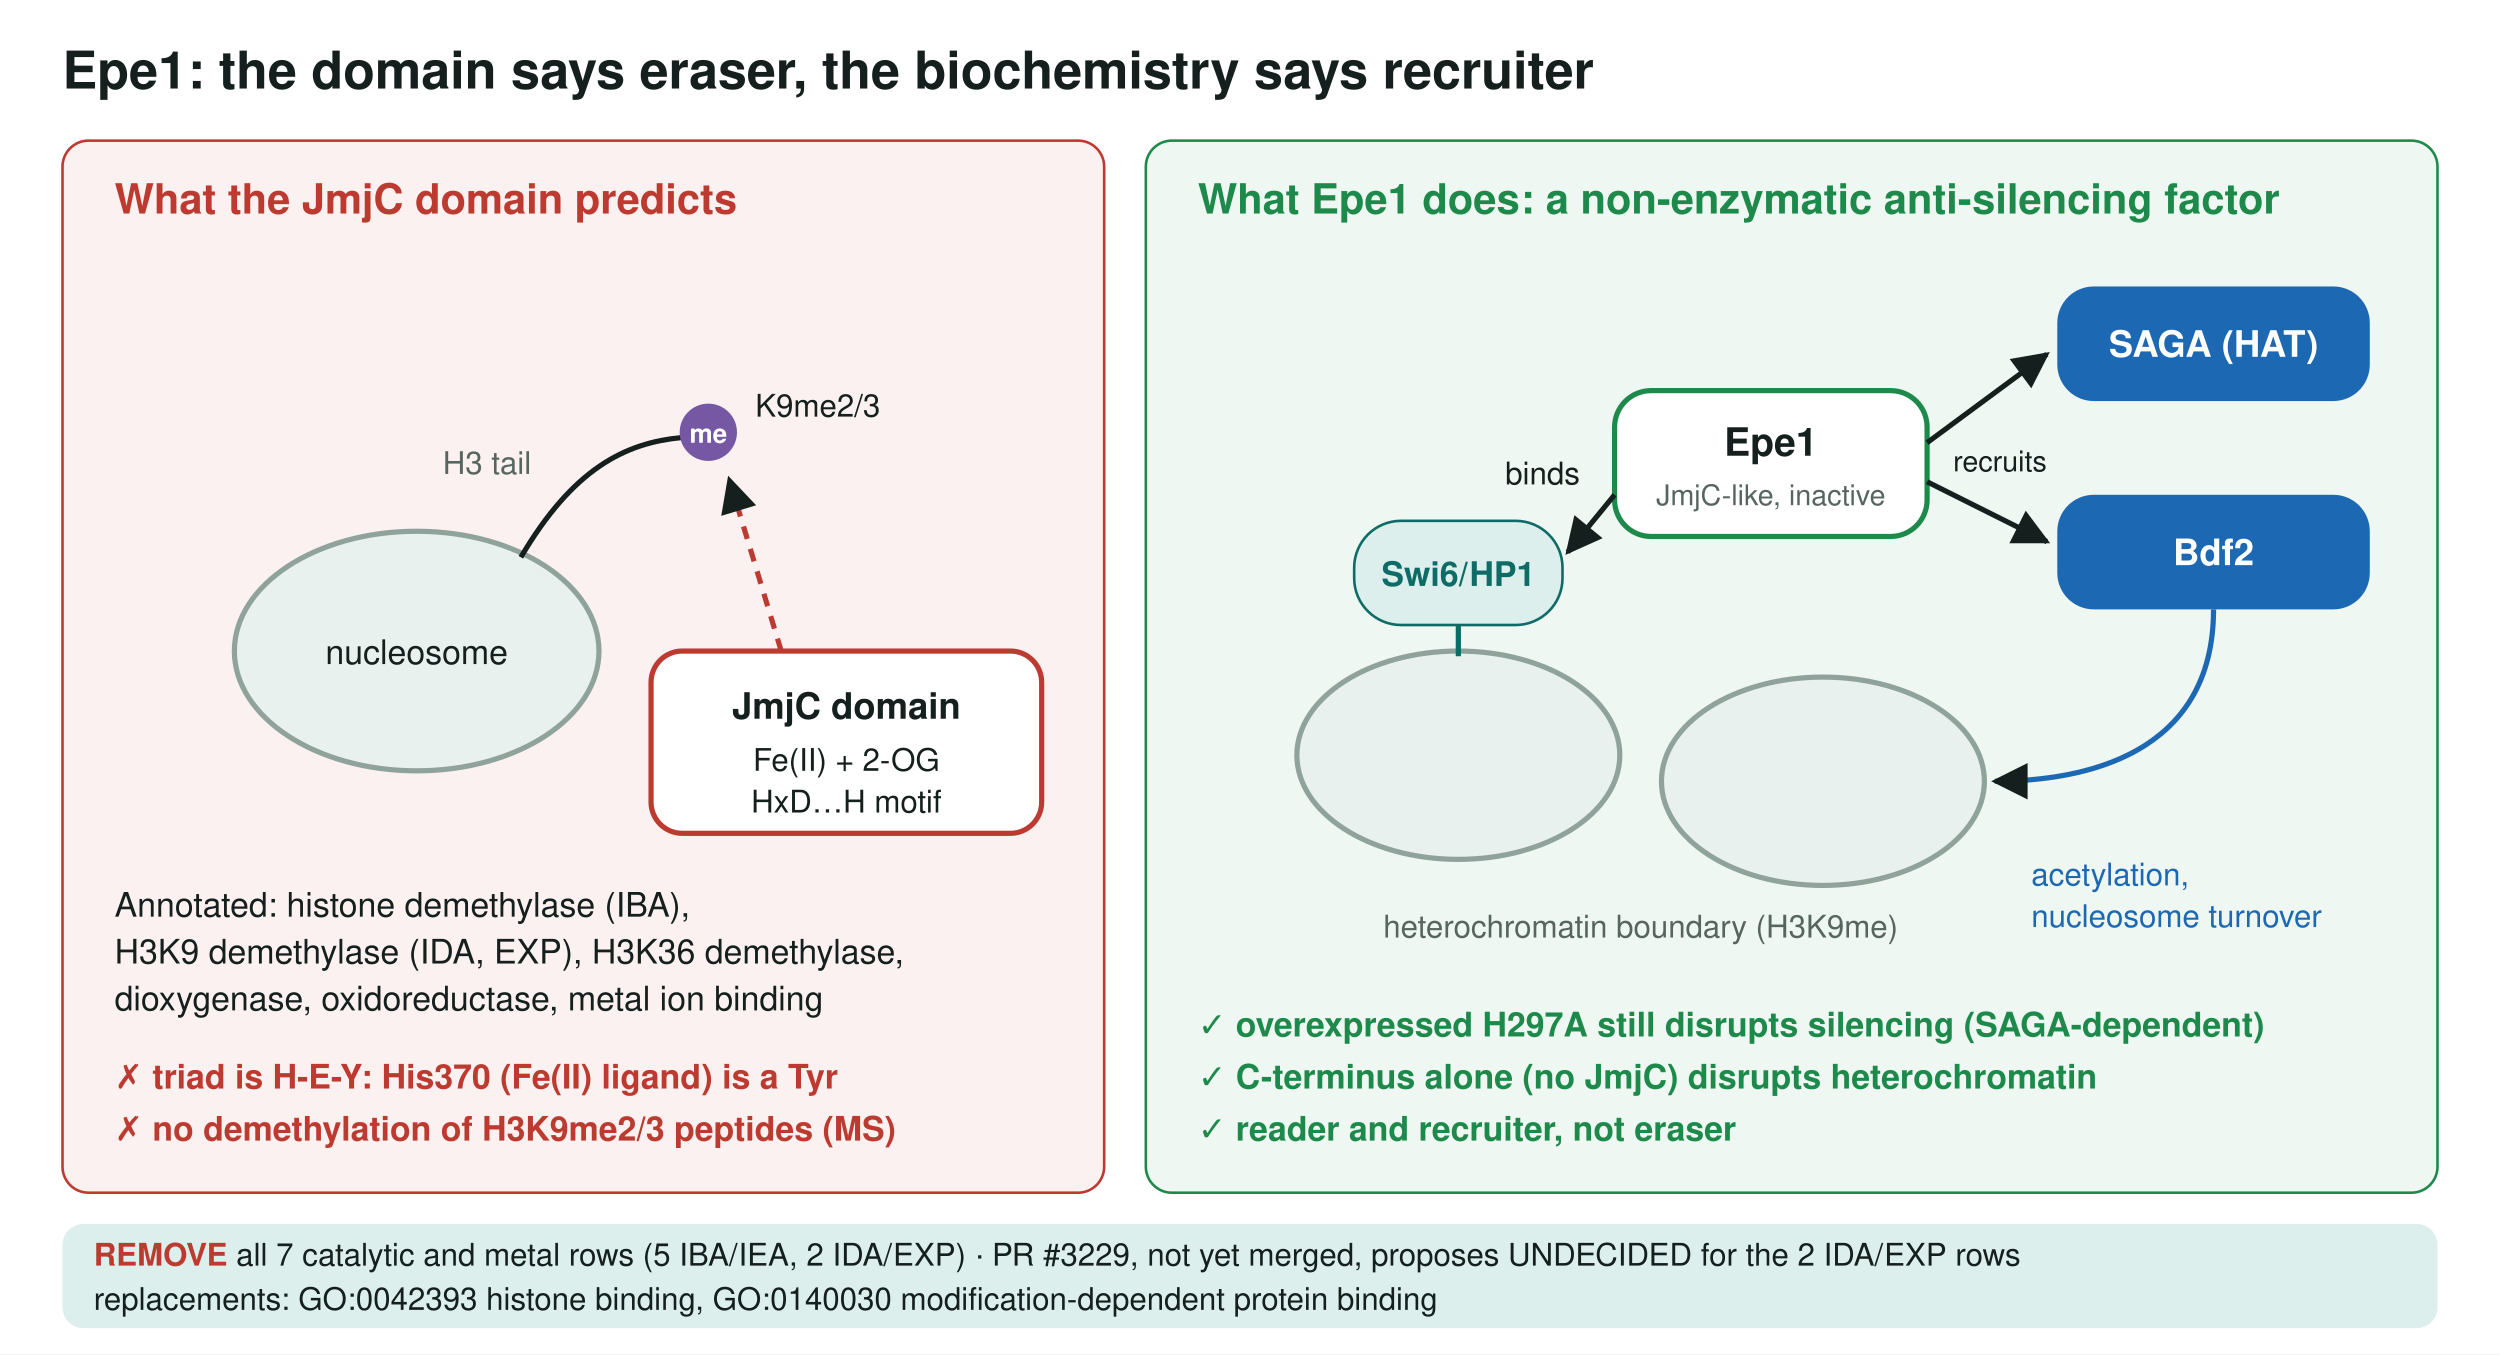
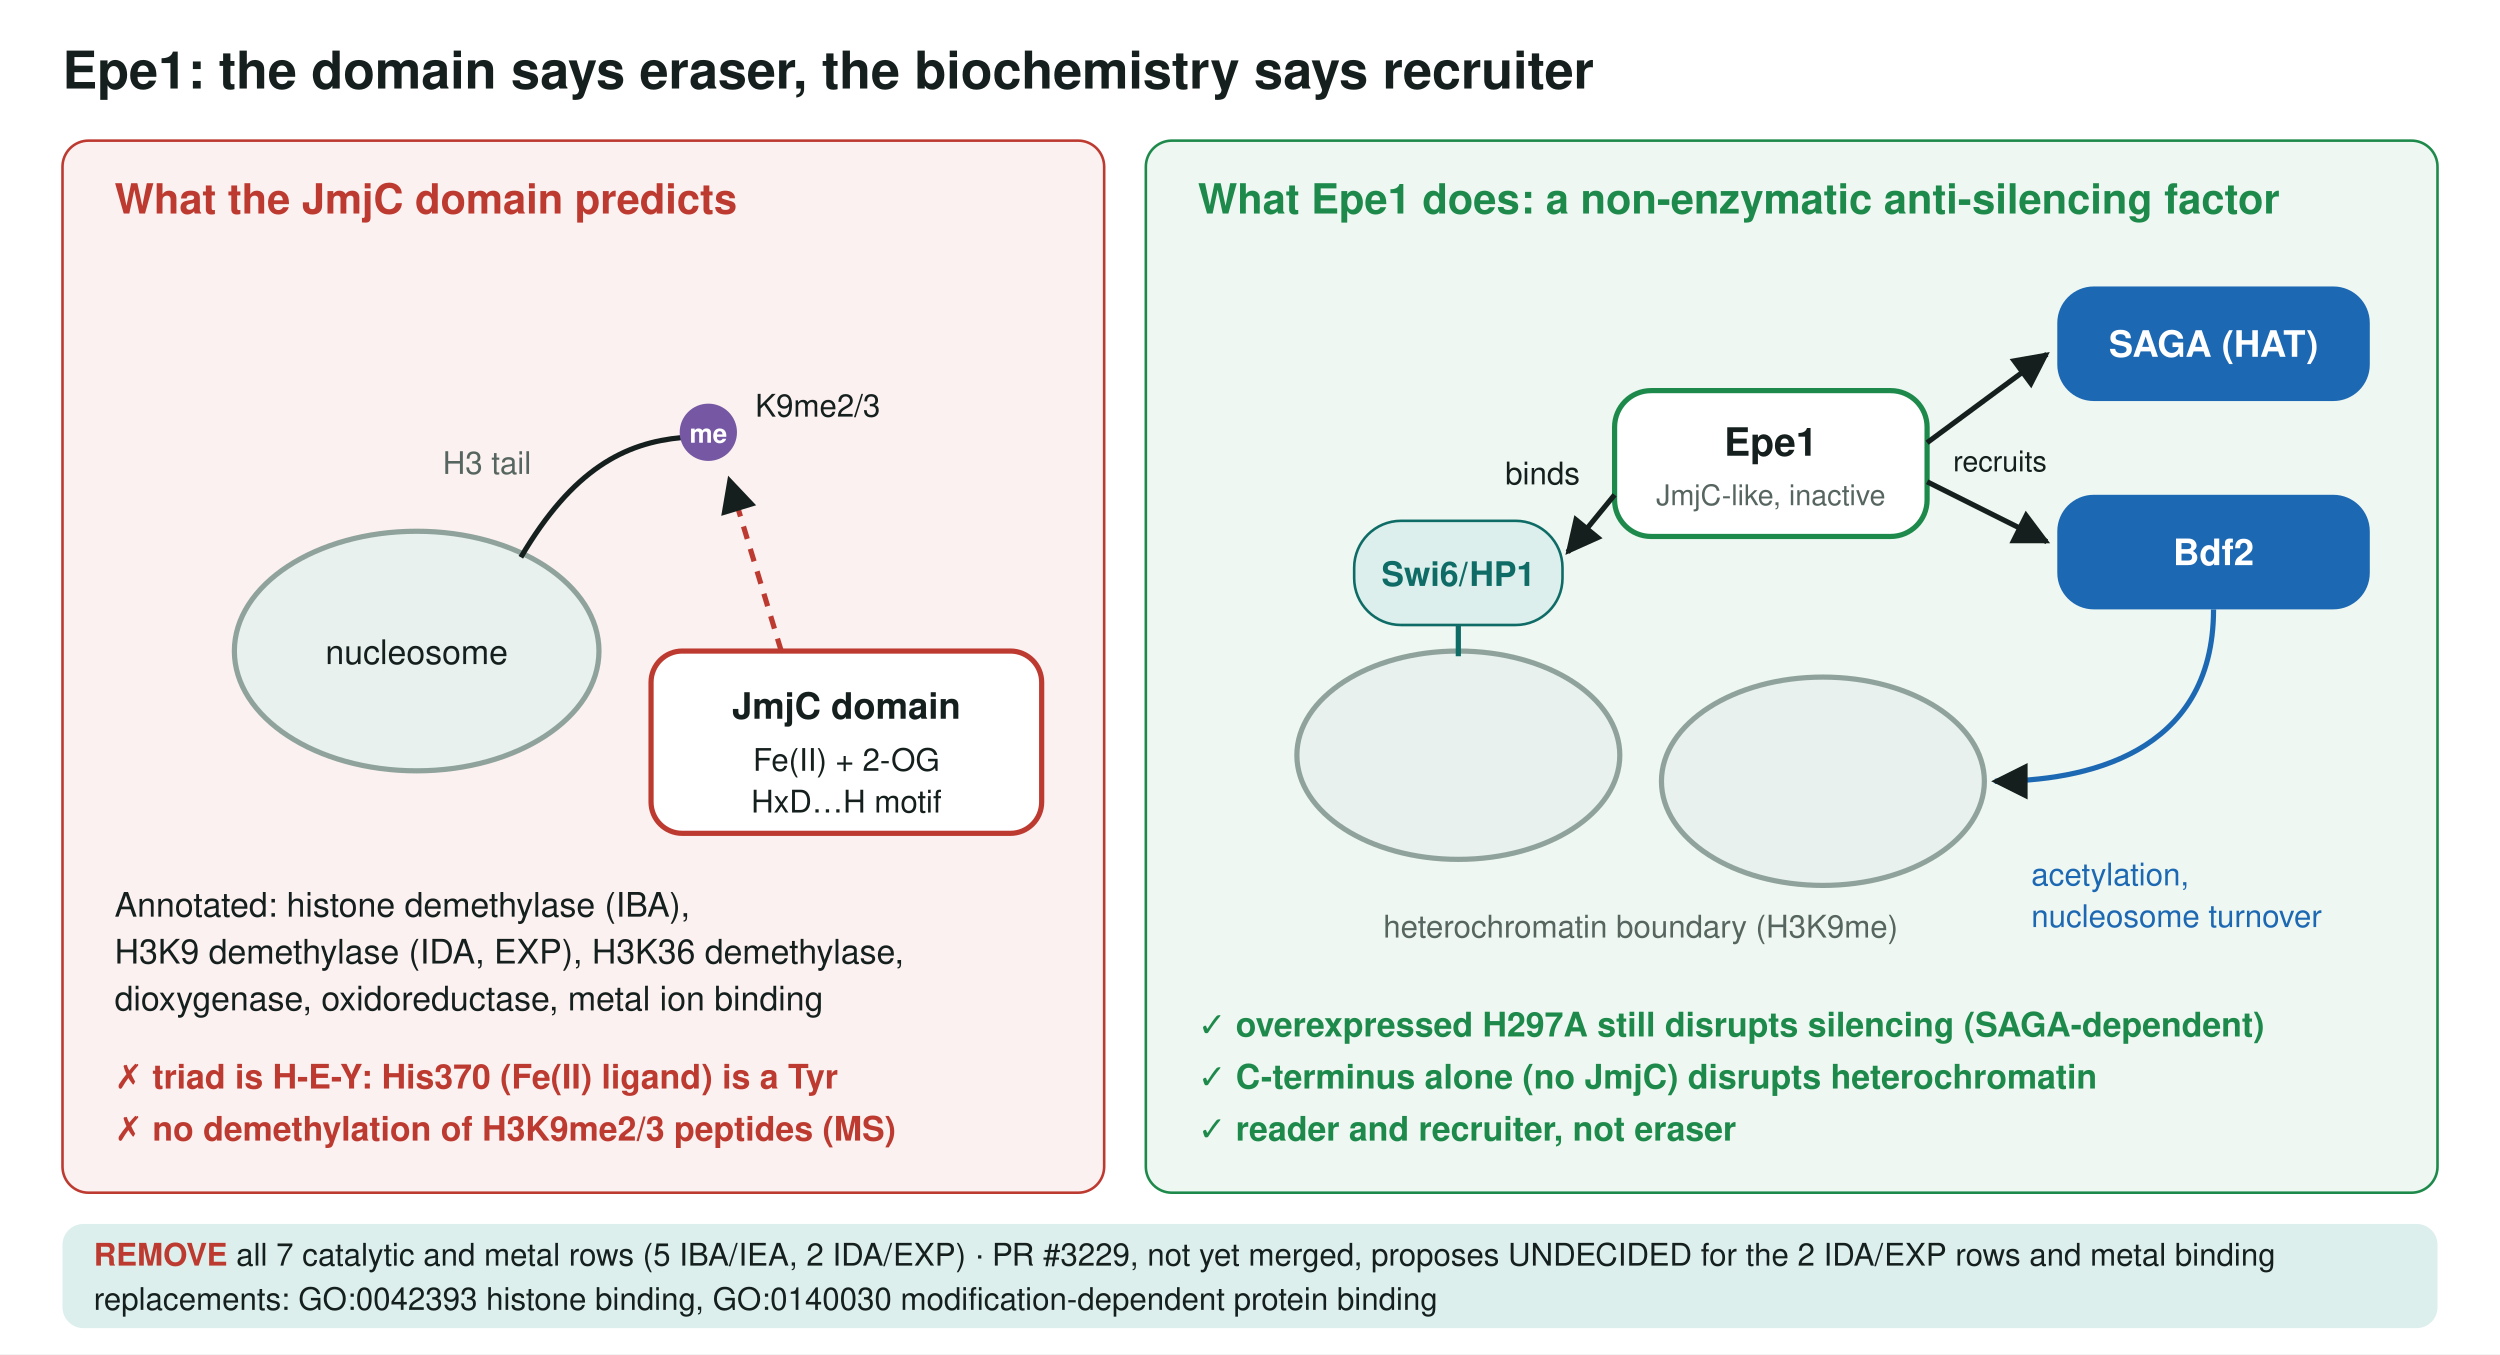
<svg xmlns="http://www.w3.org/2000/svg" viewBox="0 0 960 520" width="960" height="520" font-family="Helvetica, Arial, sans-serif">
  <rect width="960" height="520" fill="#ffffff" />
  <defs>
    <marker id="ar" viewBox="0 0 10 10" refX="9" refY="5" markerWidth="7" markerHeight="7" orient="auto">
      <path d="M0 0 L10 5 L0 10 z" fill="#15201e" />
    </marker>
  </defs>
  <text x="24" y="34" font-size="20" font-weight="bold" fill="#15201e">Epe1: the domain says eraser, the biochemistry says recruiter</text>
  <rect x="24" y="54" width="400" height="404" rx="10" fill="#fbf1f0" stroke="#bd3a30" />
  <text x="44" y="82" font-size="16" font-weight="bold" fill="#bd3a30">What the JmjC domain predicts</text>
  <ellipse cx="160" cy="250" rx="70" ry="46" fill="#e8f1ee" stroke="#8fa39c" stroke-width="2" />
  <text x="160" y="255" font-size="13" text-anchor="middle" fill="#15201e">nucleosome</text>
  <path d="M200 214 C 220 180, 240 170, 262 168" stroke="#15201e" stroke-width="2" fill="none" />
  <text x="170" y="182" font-size="12" fill="#56655f">H3 tail</text>
  <circle cx="272" cy="166" r="11" fill="#7657a3" />
  <text x="272" y="170" font-size="10" text-anchor="middle" fill="#ffffff" font-weight="bold">me</text>
  <text x="290" y="160" font-size="12" fill="#15201e">K9me2/3</text>
  <rect x="250" y="250" width="150" height="70" rx="12" fill="#ffffff" stroke="#bd3a30" stroke-width="2" />
  <text x="325" y="276" font-size="14" text-anchor="middle" font-weight="bold" fill="#15201e">JmjC domain</text>
  <text x="325" y="296" font-size="12" text-anchor="middle" fill="#15201e">Fe(II) + 2-OG</text>
  <text x="325" y="312" font-size="12" text-anchor="middle" fill="#15201e">HxD…H motif</text>
  <path d="M300 250 L 280 184" stroke="#bd3a30" stroke-width="2" stroke-dasharray="5 4" marker-end="url(#ar)" />
  <text x="44" y="352" font-size="13" fill="#15201e">Annotated: histone demethylase (IBA),</text>
  <text x="44" y="370" font-size="13" fill="#15201e">H3K9 demethylase (IDA, EXP), H3K36 demethylase,</text>
  <text x="44" y="388" font-size="13" fill="#15201e">dioxygenase, oxidoreductase, metal ion binding</text>
  <g font-size="13" fill="#bd3a30" font-weight="bold">
    <text x="44" y="418">✗ triad is H-E-Y: His370 (Fe(II) ligand) is a Tyr</text>
    <text x="44" y="438">✗ no demethylation of H3K9me2/3 peptides (MS)</text>
  </g>
  <rect x="440" y="54" width="496" height="404" rx="10" fill="#eef7f1" stroke="#1d8a4b" />
  <text x="460" y="82" font-size="16" font-weight="bold" fill="#1d8a4b">What Epe1 does: a non-enzymatic anti-silencing factor</text>
  <ellipse cx="560" cy="290" rx="62" ry="40" fill="#e8f1ee" stroke="#8fa39c" stroke-width="2" />
  <ellipse cx="700" cy="300" rx="62" ry="40" fill="#e8f1ee" stroke="#8fa39c" stroke-width="2" />
  <text x="630" y="360" font-size="12" text-anchor="middle" fill="#56655f">heterochromatin boundary (H3K9me)</text>
  <rect x="520" y="200" width="80" height="40" rx="18" fill="#dcefec" stroke="#0e6b66" />
  <text x="560" y="225" font-size="13" text-anchor="middle" font-weight="bold" fill="#0e6b66">Swi6/HP1</text>
  <path d="M560 240 L 560 252" stroke="#0e6b66" stroke-width="2" />
  <rect x="620" y="150" width="120" height="56" rx="14" fill="#ffffff" stroke="#1d8a4b" stroke-width="2" />
  <text x="680" y="175" font-size="15" text-anchor="middle" font-weight="bold" fill="#15201e">Epe1</text>
  <text x="680" y="194" font-size="11" text-anchor="middle" fill="#56655f">JmjC-like, inactive</text>
  <path d="M620 190 L 602 212" stroke="#15201e" stroke-width="2" marker-end="url(#ar)" />
  <text x="578" y="186" font-size="12" fill="#15201e">binds</text>
  <rect x="790" y="110" width="120" height="44" rx="14" fill="#1d68b3" />
  <text x="850" y="137" font-size="14" text-anchor="middle" font-weight="bold" fill="#ffffff">SAGA (HAT)</text>
  <rect x="790" y="190" width="120" height="44" rx="14" fill="#1d68b3" />
  <text x="850" y="217" font-size="14" text-anchor="middle" font-weight="bold" fill="#ffffff">Bdf2</text>
  <path d="M740 170 L 786 136" stroke="#15201e" stroke-width="2" marker-end="url(#ar)" />
  <path d="M740 185 L 786 208" stroke="#15201e" stroke-width="2" marker-end="url(#ar)" />
  <text x="750" y="181" font-size="11" fill="#15201e">recruits</text>
  <path d="M850 234 C 850 290, 800 300, 766 300" stroke="#1d68b3" stroke-width="2" fill="none" marker-end="url(#ar)" />
  <text x="780" y="340" font-size="12" fill="#1d68b3">acetylation,</text>
  <text x="780" y="356" font-size="12" fill="#1d68b3">nucleosome turnover</text>
  <g font-size="13" fill="#1d8a4b" font-weight="bold">
    <text x="460" y="398">✓ overexpressed H297A still disrupts silencing (SAGA-dependent)</text>
    <text x="460" y="418">✓ C-terminus alone (no JmjC) disrupts heterochromatin</text>
    <text x="460" y="438">✓ reader and recruiter, not eraser</text>
  </g>
  <rect x="24" y="470" width="912" height="40" rx="8" fill="#dcefec" />
  <text x="36" y="486" font-size="12" fill="#15201e">
-     <tspan font-weight="bold" fill="#bd3a30">REMOVE</tspan> all 7 catalytic and metal rows (5 IBA/IEA, 2 IDA/EXP) · PR #3229, not yet merged, proposes UNDECIDED for the 2 IDA/EXP rows</text>
+     <tspan font-weight="bold" fill="#bd3a30">REMOVE</tspan> all 7 catalytic and metal rows (5 IBA/IEA, 2 IDA/EXP) · PR #3229, not yet merged, proposes UNDECIDED for the 2 IDA/EXP rows and metal binding</text>
  <text x="36" y="503" font-size="12" fill="#15201e">replacements: GO:0042393 histone binding, GO:0140030 modification-dependent protein binding</text>
</svg>
